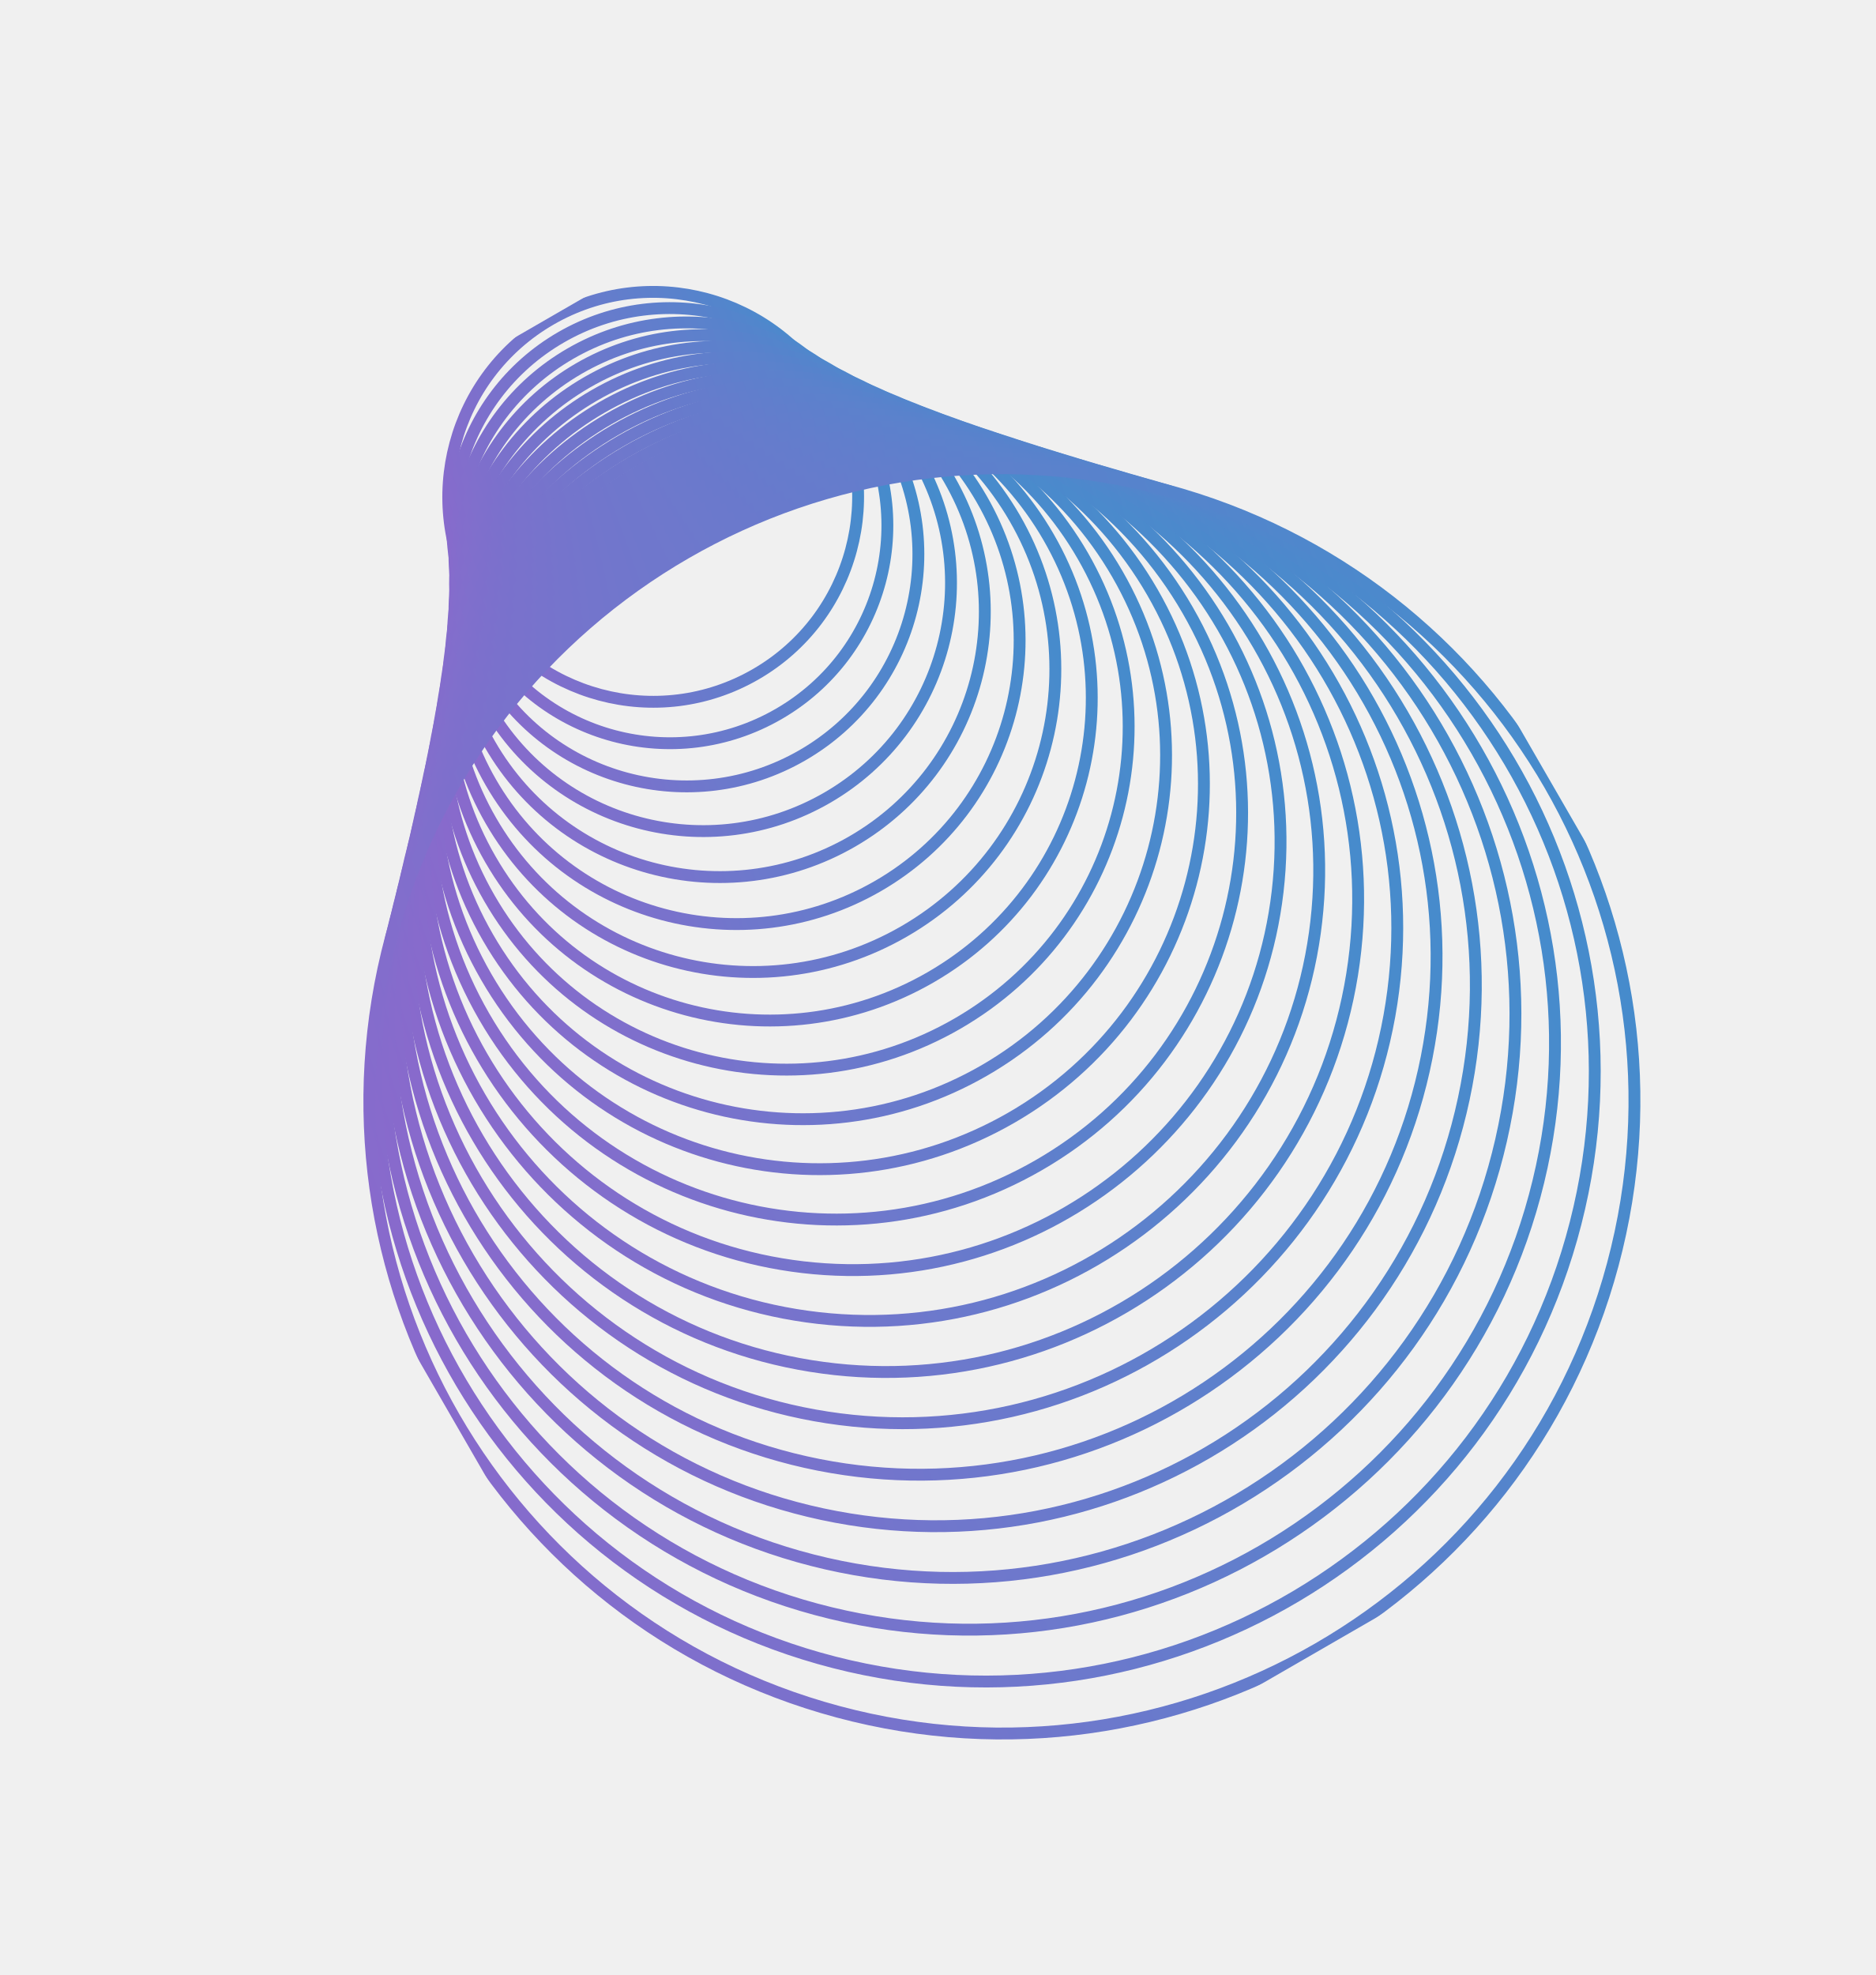
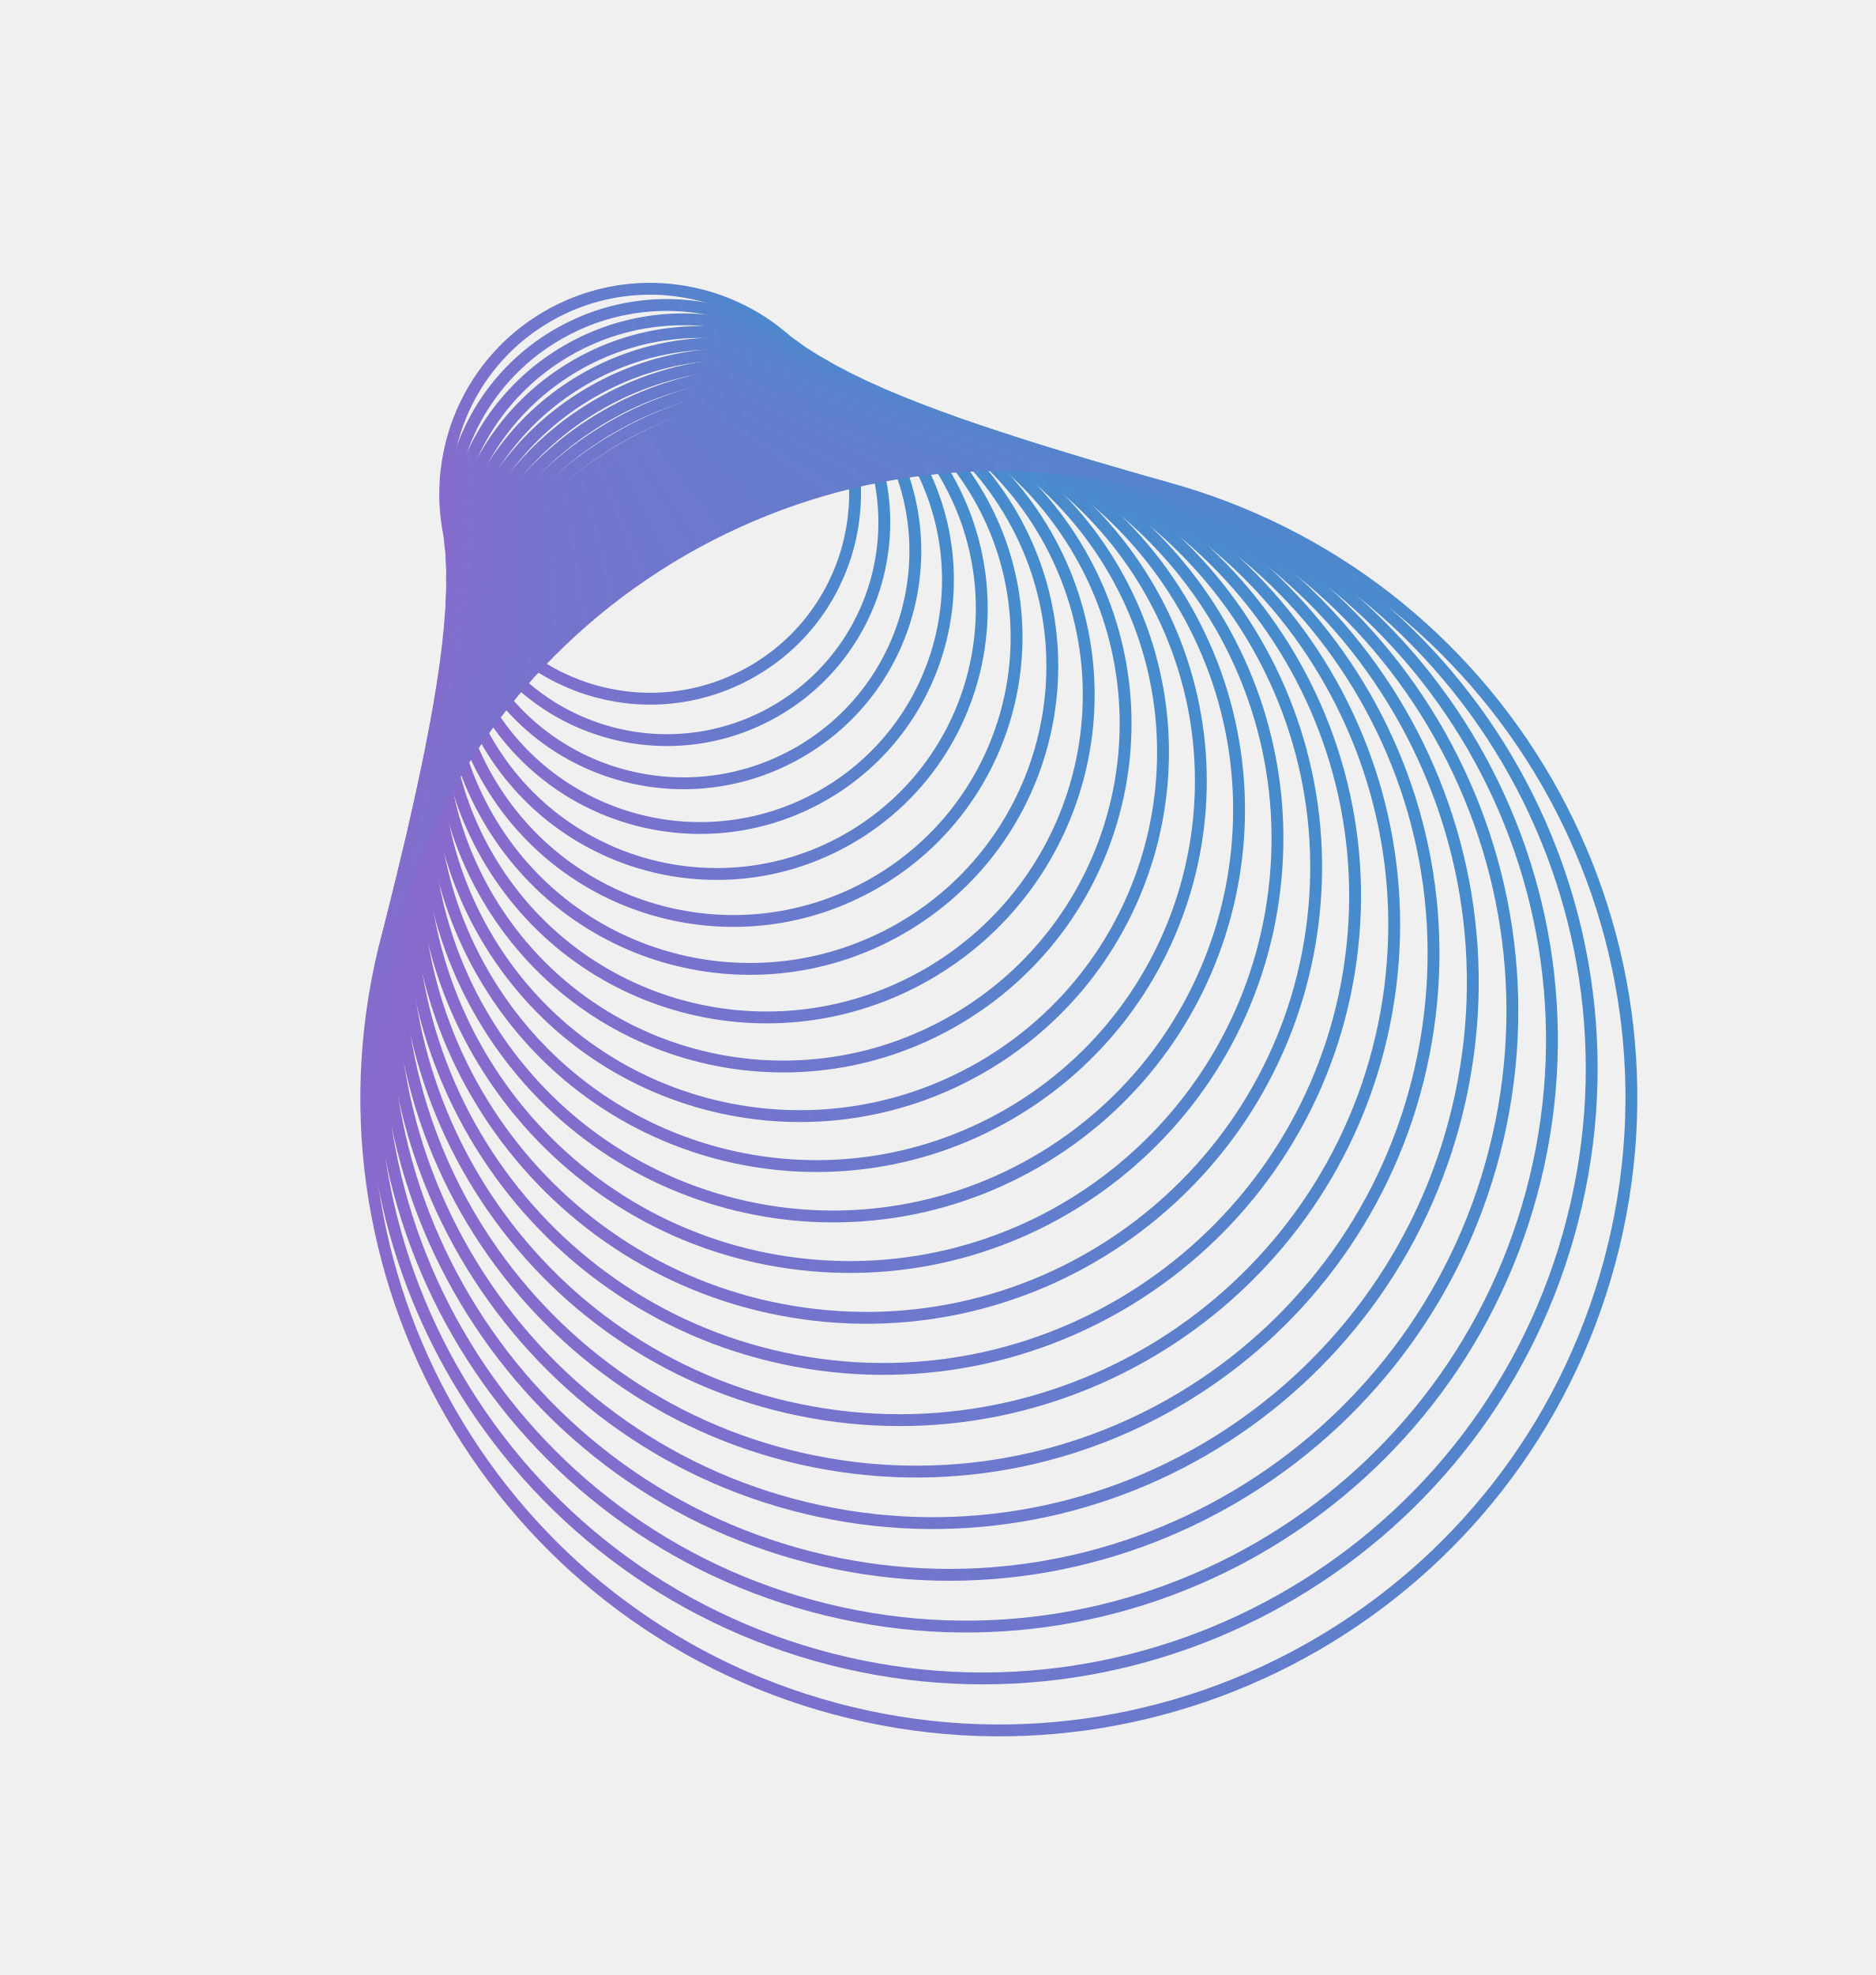
<svg xmlns="http://www.w3.org/2000/svg" width="95" height="100" viewBox="0 0 95 100" fill="none">
-   <g clip-path="url(#clip0_102_11)">
-     <g opacity="0.9">
-       <path d="M38.265 34.142C43.228 31.277 44.929 24.931 42.064 19.968C39.199 15.006 32.853 13.306 27.89 16.171C22.927 19.037 21.226 25.382 24.091 30.345C26.956 35.307 33.302 37.008 38.265 34.142Z" stroke="url(#paint0_linear_102_11)" stroke-width="0.6" stroke-miterlimit="10" />
-       <path d="M39.427 36.154C44.696 33.112 46.501 26.376 43.46 21.108C40.418 15.841 33.682 14.036 28.413 17.078C23.145 20.12 21.34 26.856 24.381 32.123C27.422 37.391 34.158 39.196 39.427 36.154Z" stroke="url(#paint1_linear_102_11)" stroke-width="0.6" stroke-miterlimit="10" />
-       <path d="M40.632 38.242C46.25 34.998 48.175 27.816 44.932 22.199C41.689 16.582 34.506 14.658 28.889 17.902C23.271 21.145 21.346 28.328 24.588 33.944C27.831 39.561 35.014 41.485 40.632 38.242Z" stroke="url(#paint2_linear_102_11)" stroke-width="0.6" stroke-miterlimit="10" />
-       <path d="M41.895 40.387C47.895 36.91 49.942 29.229 46.466 23.231C42.99 17.232 35.308 15.188 29.308 18.664C23.308 22.141 21.262 29.822 24.738 35.821C28.214 41.819 35.895 43.864 41.895 40.387Z" stroke="url(#paint3_linear_102_11)" stroke-width="0.6" stroke-miterlimit="10" />
-       <path d="M43.154 42.608C49.577 38.9 51.778 30.689 48.071 24.269C44.364 17.848 36.153 15.649 29.73 19.357C23.308 23.065 21.107 31.276 24.814 37.696C28.52 44.117 36.732 46.316 43.154 42.608Z" stroke="url(#paint4_linear_102_11)" stroke-width="0.6" stroke-miterlimit="10" />
-       <path d="M44.457 44.864C51.32 40.902 53.672 32.126 49.709 25.264C45.747 18.401 36.971 16.049 30.108 20.012C23.245 23.974 20.894 32.75 24.856 39.613C28.818 46.475 37.594 48.827 44.457 44.864Z" stroke="url(#paint5_linear_102_11)" stroke-width="0.6" stroke-miterlimit="10" />
-       <path d="M45.782 47.161C53.108 42.932 55.618 33.565 51.389 26.24C47.16 18.915 37.792 16.405 30.467 20.635C23.141 24.864 20.631 34.231 24.86 41.556C29.089 48.881 38.456 51.391 45.782 47.161Z" stroke="url(#paint6_linear_102_11)" stroke-width="0.6" stroke-miterlimit="10" />
-       <path d="M47.125 49.484C54.93 44.977 57.604 34.998 53.099 27.195C48.593 19.391 38.614 16.718 30.809 21.224C23.004 25.73 20.329 35.709 24.835 43.513C29.34 51.317 39.32 53.99 47.125 49.484Z" stroke="url(#paint7_linear_102_11)" stroke-width="0.6" stroke-miterlimit="10" />
-       <path d="M48.48 51.832C56.776 47.041 59.619 36.432 54.828 28.135C50.038 19.838 39.429 16.995 31.132 21.785C22.835 26.575 19.993 37.185 24.783 45.482C29.573 53.779 40.183 56.622 48.48 51.832Z" stroke="url(#paint8_linear_102_11)" stroke-width="0.6" stroke-miterlimit="10" />
-       <path d="M49.846 54.2C58.648 49.119 61.663 37.865 56.582 29.063C51.5 20.262 40.246 17.246 31.444 22.328C22.643 27.409 19.627 38.664 24.709 47.465C29.79 56.267 41.045 59.282 49.846 54.2Z" stroke="url(#paint9_linear_102_11)" stroke-width="0.6" stroke-miterlimit="10" />
-       <path d="M51.225 56.587C60.54 51.208 63.732 39.297 58.355 29.982C52.977 20.668 41.065 17.476 31.75 22.855C22.434 28.233 19.242 40.144 24.62 49.459C29.998 58.774 41.91 61.965 51.225 56.587Z" stroke="url(#paint10_linear_102_11)" stroke-width="0.6" stroke-miterlimit="10" />
-       <path d="M52.612 58.991C62.451 53.311 65.822 40.731 60.142 30.894C54.463 21.056 41.883 17.686 32.044 23.366C22.206 29.047 18.835 41.626 24.514 51.464C30.194 61.301 42.774 64.671 52.612 58.991Z" stroke="url(#paint11_linear_102_11)" stroke-width="0.6" stroke-miterlimit="10" />
-       <path d="M64.698 45.146C63.311 57.036 52.545 65.55 40.657 64.161C28.765 62.773 20.252 52.011 21.644 40.122C23.03 28.232 33.796 19.718 45.684 21.108C57.576 22.496 66.089 33.258 64.698 45.146Z" stroke="url(#paint12_linear_102_11)" stroke-width="0.6" stroke-miterlimit="10" />
-       <path d="M66.583 47.242C64.841 59.708 53.321 68.401 40.856 66.661C28.39 64.921 19.694 53.4 21.437 40.934C23.18 28.468 34.699 19.774 47.164 21.515C59.632 23.258 68.326 34.776 66.583 47.242Z" stroke="url(#paint13_linear_102_11)" stroke-width="0.6" stroke-miterlimit="10" />
-       <path d="M68.471 49.342C66.372 62.384 54.098 71.261 41.054 69.162C28.013 67.067 19.135 54.795 21.232 41.749C23.331 28.707 35.605 19.829 48.648 21.928C61.692 24.027 70.567 36.296 68.471 49.342Z" stroke="url(#paint14_linear_102_11)" stroke-width="0.6" stroke-miterlimit="10" />
-       <path d="M70.358 51.438C67.905 65.059 54.876 74.112 41.255 71.663C27.634 69.214 18.579 56.184 21.029 42.564C23.482 28.942 36.51 19.89 50.131 22.339C63.753 24.788 72.807 37.818 70.358 51.438Z" stroke="url(#paint15_linear_102_11)" stroke-width="0.6" stroke-miterlimit="10" />
-       <path d="M72.245 53.537C69.439 67.733 55.652 76.972 41.455 74.168C27.258 71.363 18.019 57.579 20.828 43.381C23.634 29.185 37.421 19.946 51.618 22.75C65.815 25.555 75.054 39.339 72.245 53.537Z" stroke="url(#paint16_linear_102_11)" stroke-width="0.6" stroke-miterlimit="10" />
-       <path d="M74.126 55.635C70.966 70.411 56.424 79.825 41.648 76.667C26.871 73.509 17.457 58.97 20.617 44.195C23.777 29.419 38.319 20.005 53.095 23.163C67.872 26.321 77.286 40.86 74.126 55.635Z" stroke="url(#paint17_linear_102_11)" stroke-width="0.6" stroke-miterlimit="10" />
-       <path d="M76.015 57.734C72.499 73.086 57.203 82.685 41.85 79.171C26.497 75.657 16.903 60.363 20.417 45.008C23.933 29.656 39.226 20.059 54.582 23.571C69.935 27.085 79.532 42.377 76.016 57.729L76.015 57.734Z" stroke="url(#paint18_linear_102_11)" stroke-width="0.6" stroke-miterlimit="10" />
-       <path d="M77.901 59.83C74.031 75.761 57.981 85.539 42.053 81.67C26.12 77.803 16.343 61.754 20.213 45.823C24.083 29.892 40.132 20.114 56.061 23.983C71.99 27.852 81.768 43.901 77.901 59.83Z" stroke="url(#paint19_linear_102_11)" stroke-width="0.6" stroke-miterlimit="10" />
-       <path d="M79.788 61.93C75.565 78.435 58.759 88.394 42.25 84.171C25.742 79.948 15.784 63.143 20.01 46.636C24.233 30.131 41.039 20.172 57.547 24.395C74.056 28.618 84.014 45.423 79.788 61.93Z" stroke="url(#paint20_linear_102_11)" stroke-width="0.6" stroke-miterlimit="10" />
-       <path d="M81.67 64.028C77.092 81.113 59.53 91.252 42.446 86.674C25.361 82.096 15.224 64.538 19.802 47.453C24.379 30.369 41.941 20.229 59.026 24.807C76.11 29.386 86.247 46.943 81.67 64.028Z" stroke="url(#paint21_linear_102_11)" stroke-width="0.6" stroke-miterlimit="10" />
-     </g>
+   <g opacity="0.9">
+     <path d="M38.11 33.985C43.073 31.119 44.774 24.773 41.909 19.811C39.044 14.848 32.698 13.148 27.735 16.014C22.771 18.879 21.071 25.225 23.936 30.188C26.801 35.15 33.147 36.85 38.11 33.985Z" stroke="url(#paint0_linear_104_660)" stroke-width="0.6" stroke-miterlimit="10" />
+     <path d="M39.272 35.997C44.54 32.955 46.346 26.219 43.304 20.951C40.263 15.683 33.527 13.879 28.258 16.921C22.99 19.962 21.184 26.698 24.226 31.966C27.267 37.234 34.003 39.038 39.272 35.997Z" stroke="url(#paint1_linear_104_660)" stroke-width="0.6" stroke-miterlimit="10" />
+     <path d="M40.478 38.084C46.095 34.841 48.021 27.658 44.778 22.042C41.535 16.425 34.352 14.501 28.734 17.744C23.117 20.988 21.191 28.17 24.434 33.787C27.677 39.404 34.86 41.328 40.478 38.084Z" stroke="url(#paint2_linear_104_660)" stroke-width="0.6" stroke-miterlimit="10" />
+     <path d="M41.74 40.23C47.74 36.753 49.786 29.072 46.311 23.073C42.835 17.075 35.153 15.03 29.153 18.507C23.153 21.984 21.107 29.665 24.583 35.664C28.058 41.662 35.74 43.707 41.74 40.23Z" stroke="url(#paint3_linear_104_660)" stroke-width="0.6" stroke-miterlimit="10" />
+     <path d="M42.999 42.451C49.422 38.743 51.623 30.532 47.916 24.111C44.209 17.691 35.998 15.492 29.575 19.2C23.153 22.908 20.951 31.119 24.658 37.539C28.365 43.96 36.577 46.159 42.999 42.451Z" stroke="url(#paint4_linear_104_660)" stroke-width="0.6" stroke-miterlimit="10" />
+     <path d="M44.302 44.707C51.165 40.745 53.516 31.969 49.554 25.106C45.592 18.244 36.816 15.892 29.953 19.855C23.09 23.817 20.738 32.593 24.701 39.456C28.663 46.318 37.439 48.669 44.302 44.707Z" stroke="url(#paint5_linear_104_660)" stroke-width="0.6" stroke-miterlimit="10" />
+     <path d="M45.627 47.004C52.953 42.774 55.464 33.407 51.234 26.082C47.005 18.757 37.638 16.248 30.312 20.477C22.987 24.707 20.476 34.074 24.705 41.399C28.934 48.724 38.302 51.233 45.627 47.004Z" stroke="url(#paint6_linear_104_660)" stroke-width="0.6" stroke-miterlimit="10" />
+     <path d="M46.969 49.327C54.774 44.82 57.449 34.841 52.944 27.037C48.438 19.234 38.458 16.56 30.654 21.067C22.849 25.573 20.174 35.552 24.679 43.356C29.185 51.159 39.164 53.833 46.969 49.327Z" stroke="url(#paint7_linear_104_660)" stroke-width="0.6" stroke-miterlimit="10" />
+     <path d="M48.324 51.674C56.621 46.884 59.464 36.275 54.673 27.978C49.883 19.681 39.274 16.838 30.977 21.628C22.68 26.418 19.837 37.027 24.628 45.325C29.418 53.622 40.027 56.465 48.324 51.674Z" stroke="url(#paint8_linear_104_660)" stroke-width="0.6" stroke-miterlimit="10" />
+     <path d="M49.692 54.043C58.493 48.962 61.509 37.707 56.428 28.906C51.346 20.105 40.092 17.089 31.29 22.171C22.489 27.252 19.473 38.507 24.554 47.308C29.636 56.109 40.89 59.125 49.692 54.043Z" stroke="url(#paint9_linear_104_660)" stroke-width="0.6" stroke-miterlimit="10" />
+     <path d="M51.07 56.429C60.385 51.051 63.577 39.14 58.199 29.825C52.821 20.51 40.91 17.319 31.595 22.697C22.279 28.076 19.087 39.987 24.465 49.302C29.843 58.616 41.754 61.808 51.07 56.429Z" stroke="url(#paint10_linear_104_660)" stroke-width="0.6" stroke-miterlimit="10" />
+     <path d="M52.457 58.834C62.295 53.153 65.667 40.574 59.987 30.736C54.307 20.899 41.728 17.529 31.889 23.209C22.051 28.889 18.679 41.469 24.359 51.306C30.039 61.144 42.619 64.514 52.457 58.834Z" stroke="url(#paint11_linear_104_660)" stroke-width="0.6" stroke-miterlimit="10" />
+     <path d="M64.542 44.989C63.156 56.879 52.39 65.393 40.502 64.004C28.61 62.616 20.097 51.854 21.488 39.965C22.875 28.075 33.641 19.561 45.529 20.951C57.421 22.338 65.934 33.1 64.542 44.989Z" stroke="url(#paint12_linear_104_660)" stroke-width="0.6" stroke-miterlimit="10" />
+     <path d="M66.428 47.085C64.685 59.551 53.166 68.244 40.7 66.504C28.235 64.764 19.539 53.243 21.282 40.777C23.024 28.31 34.544 19.617 47.009 21.357C59.477 23.101 68.171 34.618 66.428 47.085Z" stroke="url(#paint13_linear_104_660)" stroke-width="0.6" stroke-miterlimit="10" />
+     <path d="M68.316 49.184C66.218 62.227 53.944 71.104 40.9 69.005C27.858 66.91 18.981 54.638 21.078 41.592C23.176 28.549 35.45 19.672 48.494 21.771C61.537 23.87 70.413 36.139 68.316 49.184Z" stroke="url(#paint14_linear_104_660)" stroke-width="0.6" stroke-miterlimit="10" />
+     <path d="M70.202 51.28C67.749 64.902 54.721 73.955 41.099 71.506C27.478 69.057 18.424 56.027 20.873 42.407C23.326 28.785 36.355 19.732 49.976 22.181C63.597 24.631 72.652 37.66 70.202 51.28Z" stroke="url(#paint15_linear_104_660)" stroke-width="0.6" stroke-miterlimit="10" />
+     <path d="M72.091 53.38C69.285 67.576 55.498 76.815 41.301 74.01C27.104 71.206 17.865 57.422 20.674 43.224C23.48 29.028 37.267 19.789 51.464 22.593C65.661 25.398 74.9 39.182 72.091 53.38Z" stroke="url(#paint16_linear_104_660)" stroke-width="0.6" stroke-miterlimit="10" />
+     <path d="M73.972 55.478C70.812 70.254 56.27 79.668 41.493 76.51C26.717 73.352 17.303 58.813 20.463 44.038C23.623 29.262 38.164 19.847 52.941 23.006C67.718 26.164 77.132 40.703 73.972 55.478Z" stroke="url(#paint17_linear_104_660)" stroke-width="0.6" stroke-miterlimit="10" />
+     <path d="M75.86 57.577C72.344 72.929 57.047 82.528 41.695 79.014C26.342 75.5 16.748 60.205 20.262 44.85C23.778 29.499 39.071 19.902 54.427 23.414C69.78 26.927 79.377 42.22 75.861 57.572L75.86 57.577Z" stroke="url(#paint18_linear_104_660)" stroke-width="0.6" stroke-miterlimit="10" />
+     <path d="M77.746 59.673C73.876 75.604 57.826 85.382 41.897 81.513C25.965 77.645 16.187 61.597 20.057 45.666C23.928 29.735 39.977 19.957 55.906 23.826C71.835 27.695 81.613 43.744 77.746 59.673Z" stroke="url(#paint19_linear_104_660)" stroke-width="0.6" stroke-miterlimit="10" />
+     <path d="M79.632 61.773C75.409 78.278 58.603 88.237 42.095 84.014C25.587 79.791 15.629 62.986 19.855 46.479C24.078 29.974 40.884 20.015 57.392 24.238C73.9 28.461 83.859 45.266 79.632 61.773Z" stroke="url(#paint20_linear_104_660)" stroke-width="0.6" stroke-miterlimit="10" />
+     <path d="M81.515 63.871C76.938 80.956 59.376 91.095 42.291 86.517C25.207 81.938 15.07 64.381 19.647 47.296C24.224 30.211 41.787 20.072 58.871 24.65C75.956 29.229 86.092 46.786 81.515 63.871Z" stroke="url(#paint21_linear_104_660)" stroke-width="0.6" stroke-miterlimit="10" />
  </g>
  <defs>
-     <linearGradient id="paint0_linear_102_11" x1="19.07" y1="21.263" x2="42.335" y2="13.673" gradientUnits="userSpaceOnUse">
+     <linearGradient id="paint0_linear_104_660" x1="18.915" y1="21.106" x2="42.18" y2="13.515" gradientUnits="userSpaceOnUse">
      <stop stop-color="#8258C8" />
      <stop offset="0.315" stop-color="#6766C8" />
      <stop offset="1" stop-color="#2C84C8" />
    </linearGradient>
-     <linearGradient id="paint1_linear_102_11" x1="19.051" y1="22.483" x2="43.748" y2="14.426" gradientUnits="userSpaceOnUse">
+     <linearGradient id="paint1_linear_104_660" x1="18.896" y1="22.326" x2="43.592" y2="14.269" gradientUnits="userSpaceOnUse">
      <stop stop-color="#8258C8" />
      <stop offset="0.315" stop-color="#6766C8" />
      <stop offset="1" stop-color="#2C84C8" />
    </linearGradient>
-     <linearGradient id="paint2_linear_102_11" x1="18.906" y1="23.665" x2="45.239" y2="15.074" gradientUnits="userSpaceOnUse">
+     <linearGradient id="paint2_linear_104_660" x1="18.752" y1="23.508" x2="45.085" y2="14.917" gradientUnits="userSpaceOnUse">
      <stop stop-color="#8258C8" />
      <stop offset="0.315" stop-color="#6766C8" />
      <stop offset="1" stop-color="#2C84C8" />
    </linearGradient>
-     <linearGradient id="paint3_linear_102_11" x1="18.646" y1="24.843" x2="46.783" y2="15.615" gradientUnits="userSpaceOnUse">
+     <linearGradient id="paint3_linear_104_660" x1="18.491" y1="24.685" x2="46.627" y2="15.457" gradientUnits="userSpaceOnUse">
      <stop stop-color="#8258C8" />
      <stop offset="0.315" stop-color="#6766C8" />
      <stop offset="1" stop-color="#2C84C8" />
    </linearGradient>
-     <linearGradient id="paint4_linear_102_11" x1="18.318" y1="25.946" x2="48.423" y2="16.125" gradientUnits="userSpaceOnUse">
+     <linearGradient id="paint4_linear_104_660" x1="18.162" y1="25.789" x2="48.268" y2="15.968" gradientUnits="userSpaceOnUse">
      <stop stop-color="#8258C8" />
      <stop offset="0.315" stop-color="#6766C8" />
      <stop offset="1" stop-color="#2C84C8" />
    </linearGradient>
-     <linearGradient id="paint5_linear_102_11" x1="17.913" y1="27.053" x2="50.084" y2="16.557" gradientUnits="userSpaceOnUse">
+     <linearGradient id="paint5_linear_104_660" x1="17.757" y1="26.896" x2="49.928" y2="16.399" gradientUnits="userSpaceOnUse">
      <stop stop-color="#8258C8" />
      <stop offset="0.315" stop-color="#6766C8" />
      <stop offset="1" stop-color="#2C84C8" />
    </linearGradient>
-     <linearGradient id="paint6_linear_102_11" x1="17.449" y1="28.151" x2="51.788" y2="16.947" gradientUnits="userSpaceOnUse">
+     <linearGradient id="paint6_linear_104_660" x1="17.294" y1="27.993" x2="51.634" y2="16.79" gradientUnits="userSpaceOnUse">
      <stop stop-color="#8258C8" />
      <stop offset="0.315" stop-color="#6766C8" />
      <stop offset="1" stop-color="#2C84C8" />
    </linearGradient>
-     <linearGradient id="paint7_linear_102_11" x1="16.939" y1="29.231" x2="53.525" y2="17.295" gradientUnits="userSpaceOnUse">
+     <linearGradient id="paint7_linear_104_660" x1="16.784" y1="29.074" x2="53.37" y2="17.138" gradientUnits="userSpaceOnUse">
      <stop stop-color="#8258C8" />
      <stop offset="0.315" stop-color="#6766C8" />
      <stop offset="1" stop-color="#2C84C8" />
    </linearGradient>
-     <linearGradient id="paint8_linear_102_11" x1="16.389" y1="30.297" x2="55.28" y2="17.608" gradientUnits="userSpaceOnUse">
+     <linearGradient id="paint8_linear_104_660" x1="16.233" y1="30.14" x2="55.125" y2="17.45" gradientUnits="userSpaceOnUse">
      <stop stop-color="#8258C8" />
      <stop offset="0.315" stop-color="#6766C8" />
      <stop offset="1" stop-color="#2C84C8" />
    </linearGradient>
-     <linearGradient id="paint9_linear_102_11" x1="15.804" y1="31.358" x2="57.061" y2="17.896" gradientUnits="userSpaceOnUse">
+     <linearGradient id="paint9_linear_104_660" x1="15.65" y1="31.201" x2="56.907" y2="17.739" gradientUnits="userSpaceOnUse">
      <stop stop-color="#8258C8" />
      <stop offset="0.315" stop-color="#6766C8" />
      <stop offset="1" stop-color="#2C84C8" />
    </linearGradient>
-     <linearGradient id="paint10_linear_102_11" x1="15.196" y1="32.412" x2="58.862" y2="18.165" gradientUnits="userSpaceOnUse">
+     <linearGradient id="paint10_linear_104_660" x1="15.041" y1="32.255" x2="58.707" y2="18.008" gradientUnits="userSpaceOnUse">
      <stop stop-color="#8258C8" />
      <stop offset="0.315" stop-color="#6766C8" />
      <stop offset="1" stop-color="#2C84C8" />
    </linearGradient>
-     <linearGradient id="paint11_linear_102_11" x1="14.562" y1="33.46" x2="60.679" y2="18.414" gradientUnits="userSpaceOnUse">
+     <linearGradient id="paint11_linear_104_660" x1="14.406" y1="33.303" x2="60.524" y2="18.257" gradientUnits="userSpaceOnUse">
      <stop stop-color="#8258C8" />
      <stop offset="0.315" stop-color="#6766C8" />
      <stop offset="1" stop-color="#2C84C8" />
    </linearGradient>
-     <linearGradient id="paint12_linear_102_11" x1="13.909" y1="34.501" x2="62.509" y2="18.645" gradientUnits="userSpaceOnUse">
+     <linearGradient id="paint12_linear_104_660" x1="13.754" y1="34.343" x2="62.354" y2="18.488" gradientUnits="userSpaceOnUse">
      <stop stop-color="#8258C8" />
      <stop offset="0.315" stop-color="#6766C8" />
      <stop offset="1" stop-color="#2C84C8" />
    </linearGradient>
-     <linearGradient id="paint13_linear_102_11" x1="13.241" y1="35.534" x2="64.345" y2="18.861" gradientUnits="userSpaceOnUse">
+     <linearGradient id="paint13_linear_104_660" x1="13.086" y1="35.377" x2="64.189" y2="18.704" gradientUnits="userSpaceOnUse">
      <stop stop-color="#8258C8" />
      <stop offset="0.315" stop-color="#6766C8" />
      <stop offset="1" stop-color="#2C84C8" />
    </linearGradient>
-     <linearGradient id="paint14_linear_102_11" x1="12.558" y1="36.568" x2="66.193" y2="19.068" gradientUnits="userSpaceOnUse">
+     <linearGradient id="paint14_linear_104_660" x1="12.404" y1="36.41" x2="66.038" y2="18.911" gradientUnits="userSpaceOnUse">
      <stop stop-color="#8258C8" />
      <stop offset="0.315" stop-color="#6766C8" />
      <stop offset="1" stop-color="#2C84C8" />
    </linearGradient>
-     <linearGradient id="paint15_linear_102_11" x1="11.864" y1="37.597" x2="68.05" y2="19.266" gradientUnits="userSpaceOnUse">
+     <linearGradient id="paint15_linear_104_660" x1="11.709" y1="37.44" x2="67.895" y2="19.109" gradientUnits="userSpaceOnUse">
      <stop stop-color="#8258C8" />
      <stop offset="0.315" stop-color="#6766C8" />
      <stop offset="1" stop-color="#2C84C8" />
    </linearGradient>
-     <linearGradient id="paint16_linear_102_11" x1="11.16" y1="38.627" x2="69.918" y2="19.457" gradientUnits="userSpaceOnUse">
+     <linearGradient id="paint16_linear_104_660" x1="11.006" y1="38.469" x2="69.764" y2="19.3" gradientUnits="userSpaceOnUse">
      <stop stop-color="#8258C8" />
      <stop offset="0.315" stop-color="#6766C8" />
      <stop offset="1" stop-color="#2C84C8" />
    </linearGradient>
-     <linearGradient id="paint17_linear_102_11" x1="10.438" y1="39.65" x2="71.781" y2="19.637" gradientUnits="userSpaceOnUse">
+     <linearGradient id="paint17_linear_104_660" x1="10.284" y1="39.492" x2="71.627" y2="19.479" gradientUnits="userSpaceOnUse">
      <stop stop-color="#8258C8" />
      <stop offset="0.315" stop-color="#6766C8" />
      <stop offset="1" stop-color="#2C84C8" />
    </linearGradient>
-     <linearGradient id="paint18_linear_102_11" x1="9.718" y1="40.669" x2="73.662" y2="19.808" gradientUnits="userSpaceOnUse">
+     <linearGradient id="paint18_linear_104_660" x1="9.563" y1="40.512" x2="73.507" y2="19.651" gradientUnits="userSpaceOnUse">
      <stop stop-color="#8258C8" />
      <stop offset="0.315" stop-color="#6766C8" />
      <stop offset="1" stop-color="#2C84C8" />
    </linearGradient>
-     <linearGradient id="paint19_linear_102_11" x1="8.987" y1="41.688" x2="75.535" y2="19.974" gradientUnits="userSpaceOnUse">
+     <linearGradient id="paint19_linear_104_660" x1="8.831" y1="41.53" x2="75.38" y2="19.817" gradientUnits="userSpaceOnUse">
      <stop stop-color="#8258C8" />
      <stop offset="0.315" stop-color="#6766C8" />
      <stop offset="1" stop-color="#2C84C8" />
    </linearGradient>
-     <linearGradient id="paint20_linear_102_11" x1="8.251" y1="42.706" x2="77.424" y2="20.137" gradientUnits="userSpaceOnUse">
+     <linearGradient id="paint20_linear_104_660" x1="8.095" y1="42.549" x2="77.269" y2="19.98" gradientUnits="userSpaceOnUse">
      <stop stop-color="#8258C8" />
      <stop offset="0.315" stop-color="#6766C8" />
      <stop offset="1" stop-color="#2C84C8" />
    </linearGradient>
-     <linearGradient id="paint21_linear_102_11" x1="7.504" y1="43.722" x2="79.305" y2="20.295" gradientUnits="userSpaceOnUse">
+     <linearGradient id="paint21_linear_104_660" x1="7.349" y1="43.565" x2="79.151" y2="20.138" gradientUnits="userSpaceOnUse">
      <stop stop-color="#8258C8" />
      <stop offset="0.315" stop-color="#6766C8" />
      <stop offset="1" stop-color="#2C84C8" />
    </linearGradient>
-     <clipPath id="clip0_102_11">
-       <rect width="64.283" height="77.943" fill="white" transform="translate(0 32.1416) rotate(-30)" />
-     </clipPath>
  </defs>
</svg>
